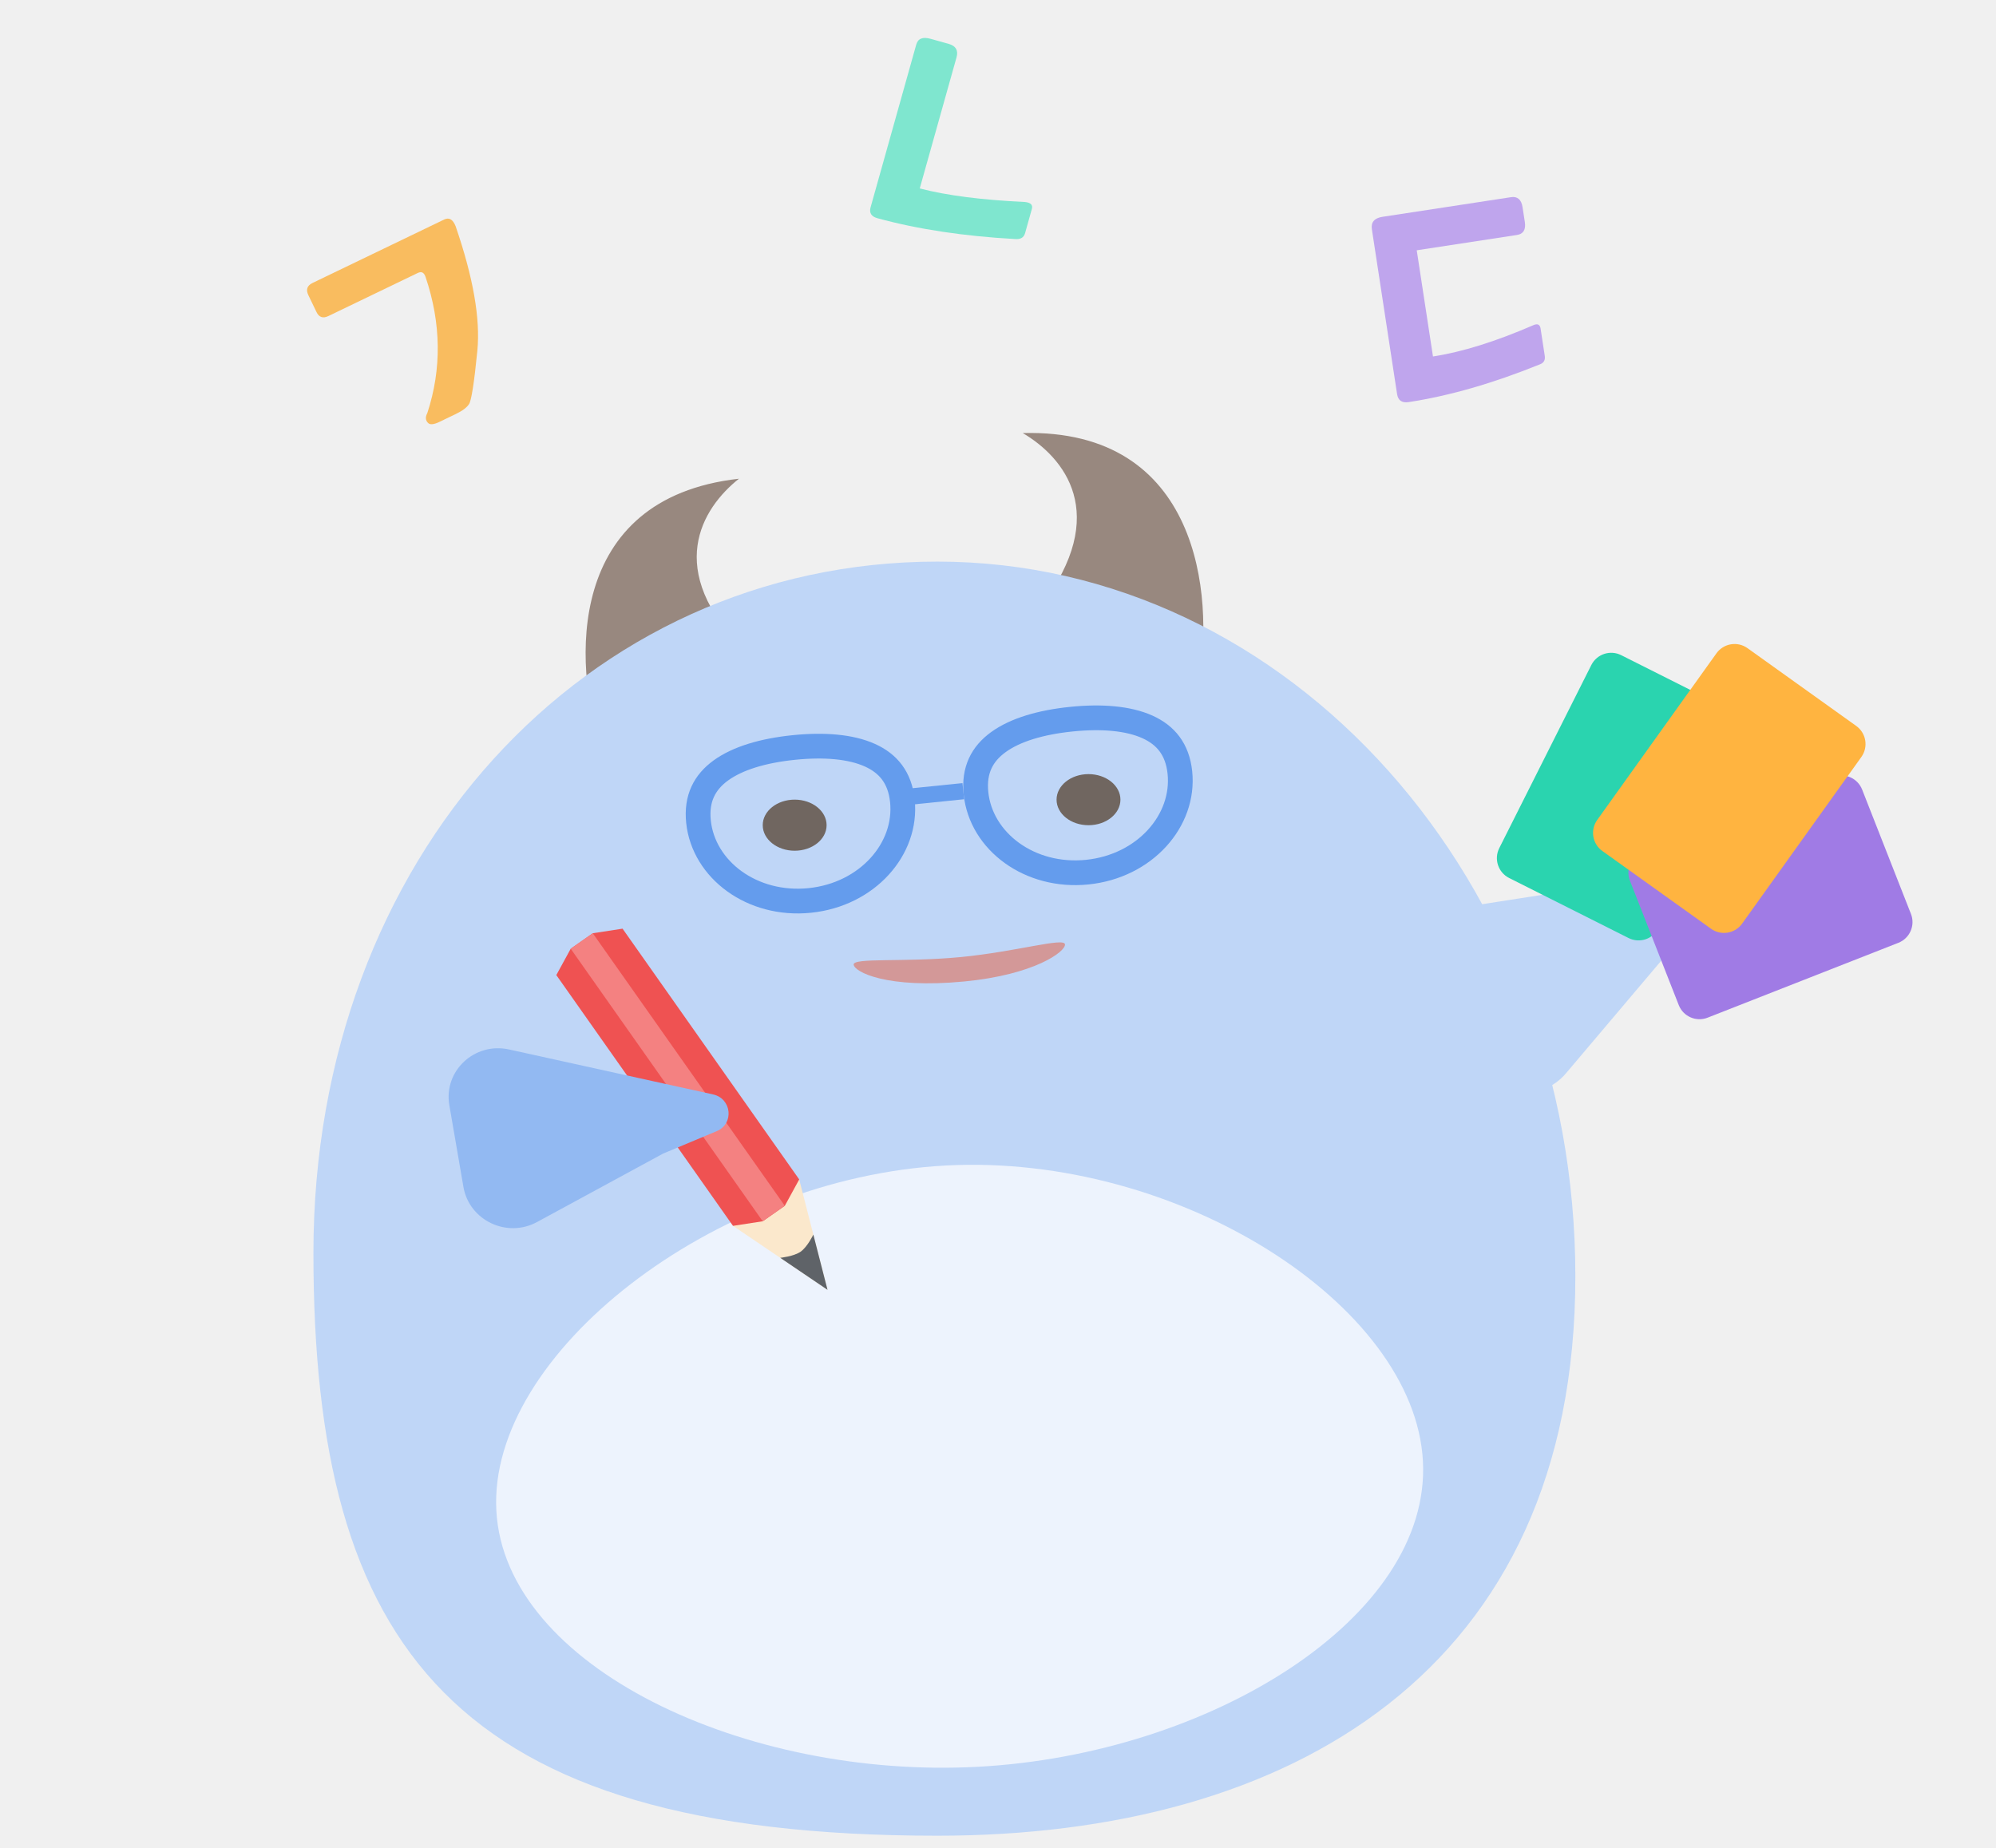
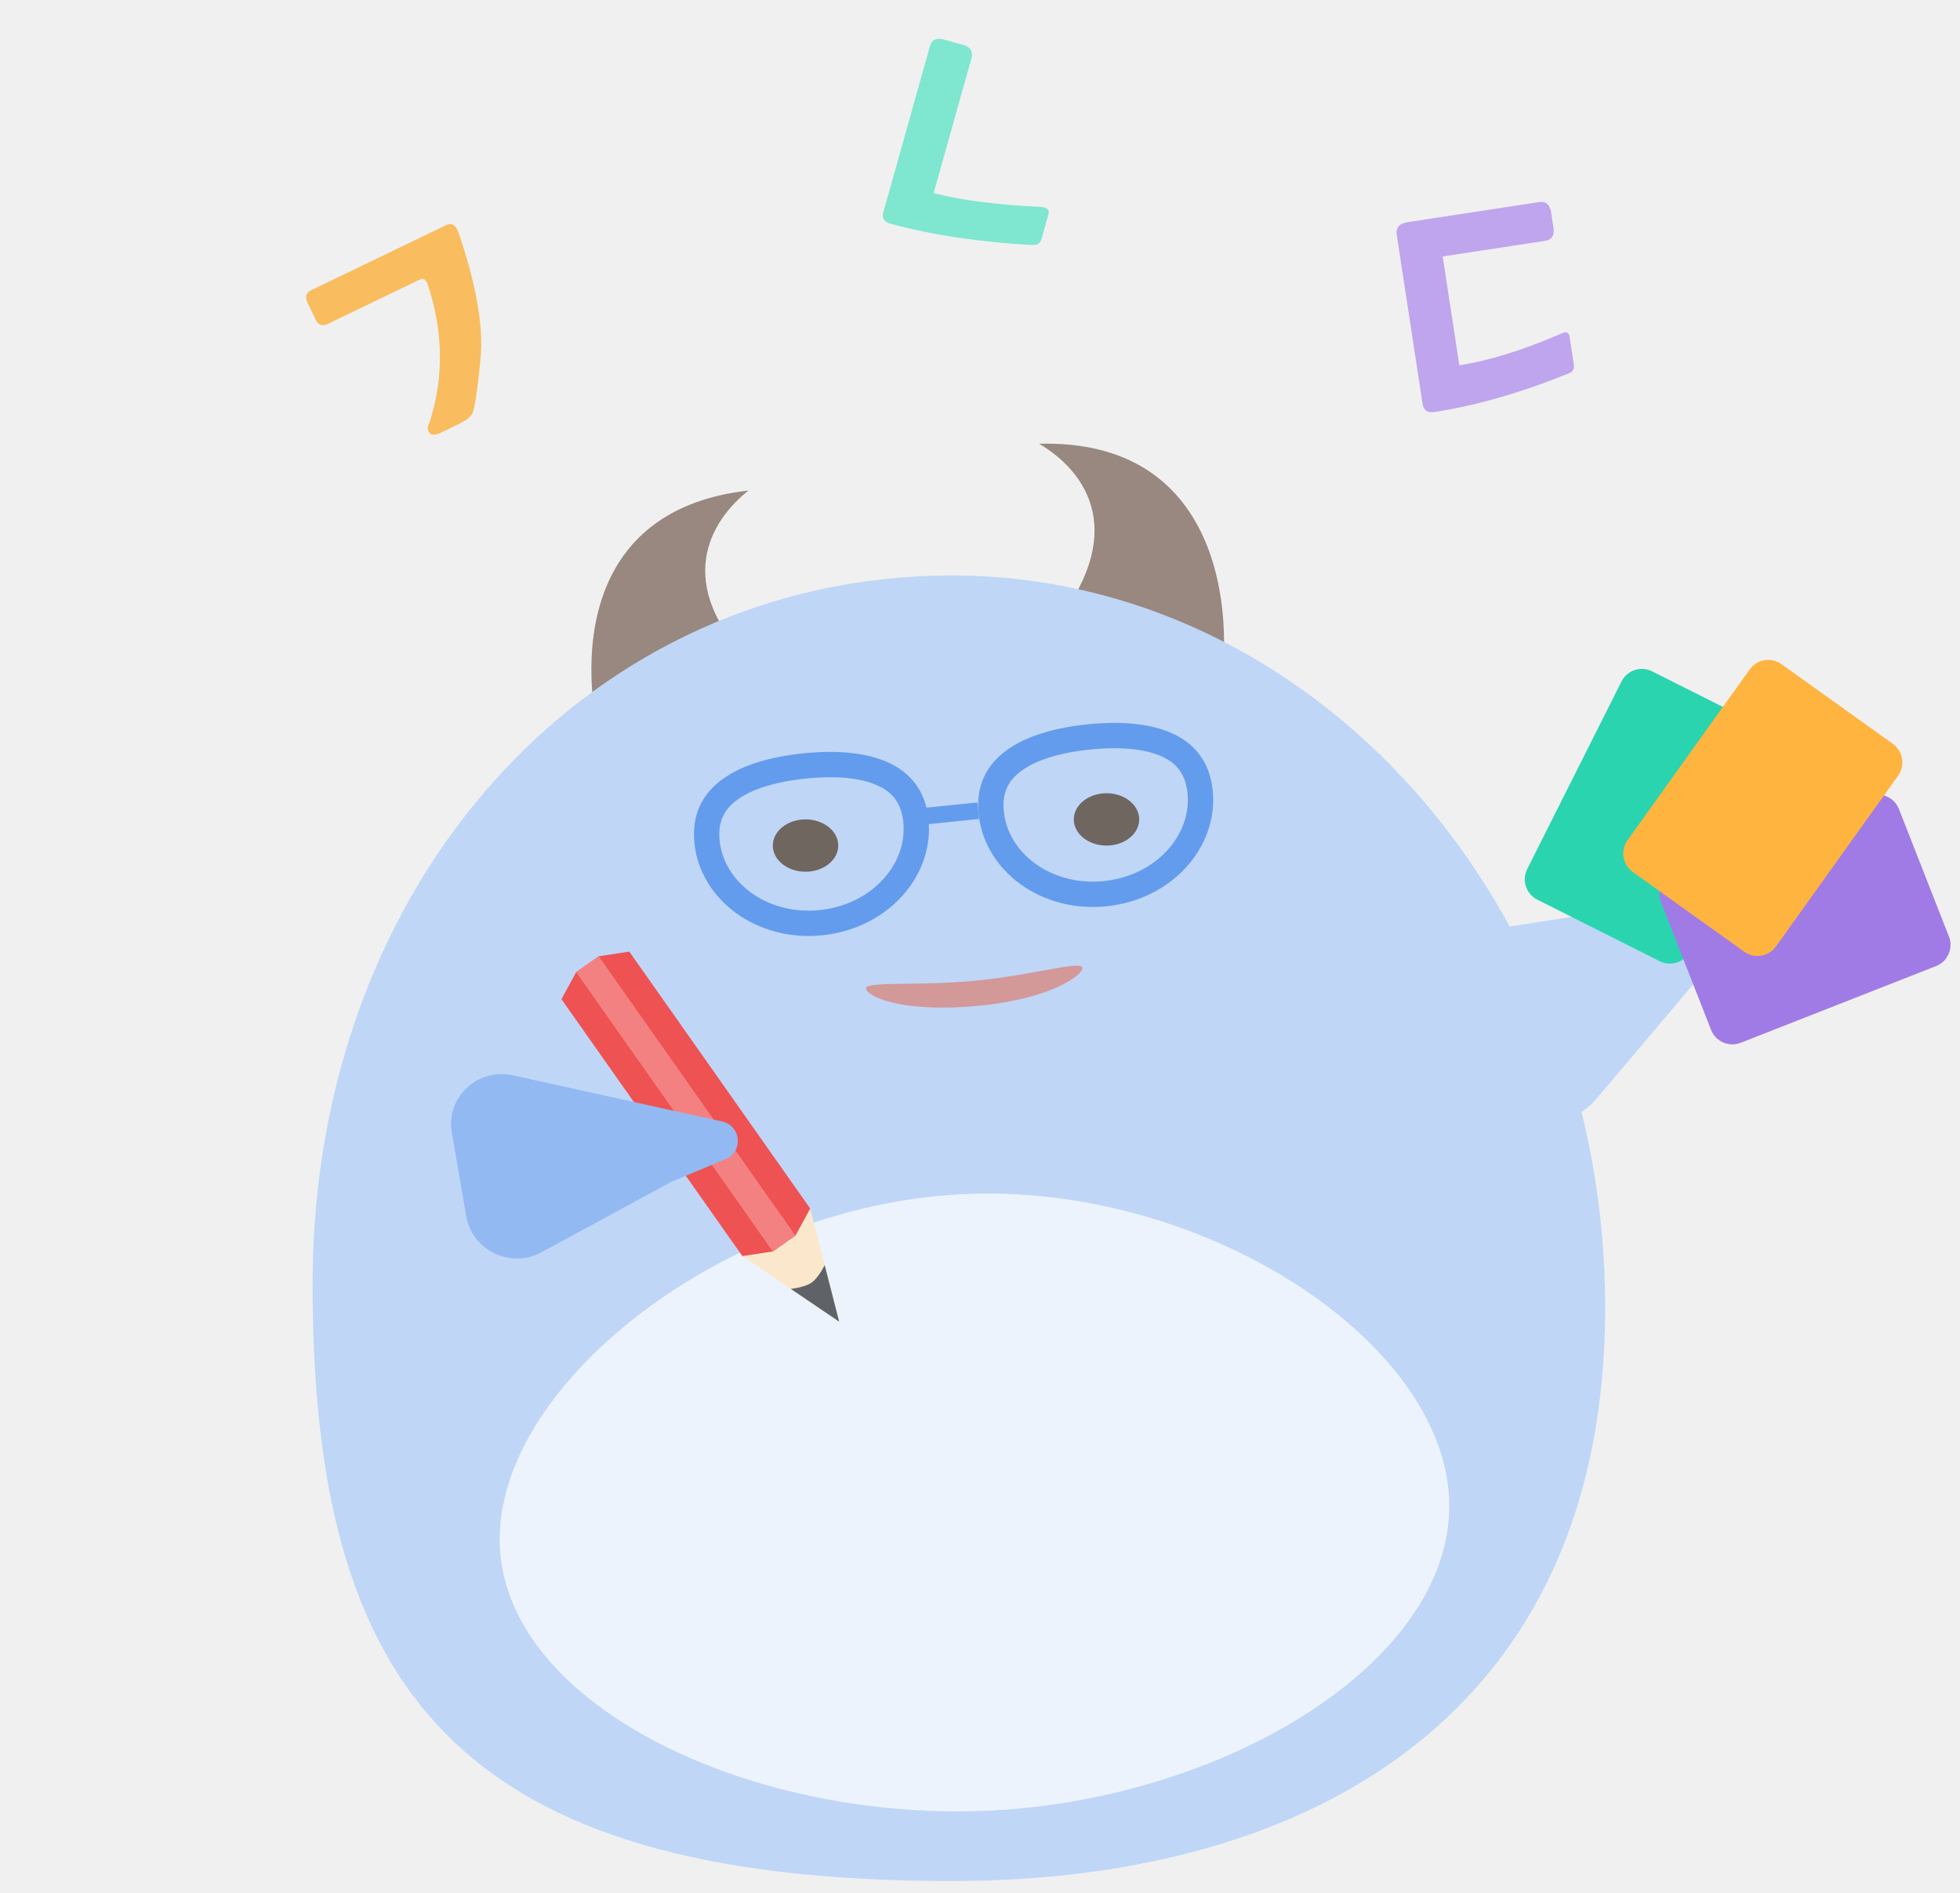
- <svg xmlns="http://www.w3.org/2000/svg" width="242" height="224" viewBox="0 0 242 224" fill="none">
-   <path fill-rule="evenodd" clip-rule="evenodd" d="M123.999 52.513C128.967 55.435 134.721 62.268 126.202 73.504L145.35 82.542C147.173 72.299 145.455 51.953 123.999 52.513ZM89.594 58.05C85.118 61.602 80.415 69.104 90.359 78.987L72.797 90.485C69.575 80.665 68.424 60.431 89.594 58.05Z" fill="#98887F" />
-   <path d="M191 154.766C191 202.629 156.371 222.602 113.653 222.602C54.937 222.602 38 199.802 38 151.939C38 104.075 70.936 68.102 113.653 68.102C156.371 68.102 191 106.903 191 154.766Z" fill="#BFD6F7" />
-   <path d="M172.519 177.176C173.532 196.138 146.735 212.738 118.553 214.244C90.372 215.751 61.193 202.143 60.179 183.181C59.165 164.219 86.474 142.839 114.656 141.333C142.837 139.826 171.505 158.214 172.519 177.176Z" fill="#EDF3FD" />
-   <path d="M103.5 116.973C103.587 117.849 107.486 119.923 116.927 119.014C125.424 118.195 129.208 115.391 129.121 114.515C129.034 113.639 123.234 115.406 116.455 116.058C109.677 116.711 103.413 116.098 103.5 116.973Z" fill="#D39898" />
-   <path d="M109.408 97.116C110.015 102.926 105.174 108.475 98.177 109.19C91.18 109.905 85.295 105.452 84.688 99.641C84.392 96.804 85.444 94.847 87.39 93.43C89.436 91.942 92.53 91.022 96.24 90.643C99.95 90.264 103.169 90.538 105.48 91.582C107.678 92.575 109.112 94.278 109.408 97.116Z" stroke="#649CED" stroke-width="3" />
-   <path d="M143.053 93.682C143.659 99.492 138.819 105.042 131.822 105.757C124.825 106.472 118.94 102.018 118.333 96.208C118.037 93.37 119.088 91.414 121.035 89.997C123.081 88.508 126.175 87.588 129.885 87.209C133.595 86.83 136.814 87.105 139.124 88.148C141.322 89.142 142.756 90.844 143.053 93.682Z" stroke="#649CED" stroke-width="3" />
-   <rect x="0.541" y="0.439" width="6.973" height="0.984" transform="matrix(0.99482 -0.101654 0.103875 0.99459 108.733 95.8269)" fill="#2AD4AF" stroke="#649CED" stroke-width="0.984" />
-   <ellipse cx="131.972" cy="96.969" rx="3.872" ry="3.098" fill="#706660" />
-   <ellipse cx="96.347" cy="100.063" rx="3.872" ry="3.098" fill="#706660" />
-   <path d="M207.922 110.022C209.761 108.248 208.217 105.21 205.676 105.605L177.965 109.916C173.276 110.645 170.795 115.797 173.205 119.8L178.947 129.337C181.3 133.245 186.892 133.663 189.86 130.154L202.31 115.436L207.922 110.022Z" fill="#BFD6F7" />
-   <path d="M100.331 156.408L88.865 148.645L96.897 143.017L100.331 156.408Z" fill="#FBE8CC" />
-   <path d="M100.33 156.407L94.598 152.525C94.598 152.525 96.245 152.359 97.071 151.78C97.898 151.2 98.613 149.712 98.613 149.712L100.33 156.407Z" fill="#5F6368" />
-   <path d="M67.45 118.24L69.196 115.042L71.873 113.166L75.481 112.612L96.899 143.021L95.153 146.219L92.476 148.095L88.868 148.649L67.45 118.24Z" fill="#EF5252" />
-   <rect width="3.269" height="40.428" transform="matrix(0.818945 -0.573872 0.575841 0.817562 69.1909 115.039)" fill="#F48181" />
-   <rect x="194.147" y="78.234" width="21.604" height="30.245" rx="2.7" transform="rotate(26.691 194.147 78.2344)" fill="#2AD4AF" />
-   <rect x="224.783" y="93.23" width="21.604" height="30.245" rx="2.7" transform="rotate(68.569 224.783 93.23)" fill="#A07BE5" />
-   <rect x="209.677" y="77.027" width="21.604" height="30.245" rx="2.7" transform="rotate(35.5823 209.677 77.0273)" fill="#FFB440" />
-   <path d="M86.898 137.165C89.028 136.274 88.723 133.212 86.456 132.712L61.723 127.261C57.538 126.338 53.762 129.861 54.479 134.019L56.187 143.927C56.886 147.986 61.455 150.17 65.103 148.19L80.402 139.883L86.898 137.165Z" fill="#92B9F2" />
-   <path d="M53.854 26.62C54.459 26.329 54.913 26.607 55.245 27.442C57.359 33.599 58.259 38.635 57.873 42.551C57.487 46.467 57.141 48.623 56.863 49.006C56.599 49.417 56.078 49.81 55.271 50.199L53.282 51.158C52.59 51.491 52.117 51.542 51.878 51.266C51.596 50.976 51.545 50.574 51.809 50.092C53.562 44.736 53.499 39.224 51.592 33.572C51.413 33.054 51.115 32.878 50.654 33.1L39.815 38.324C39.152 38.644 38.682 38.479 38.376 37.845L37.39 35.799C37.07 35.136 37.221 34.637 37.884 34.317L53.854 26.62Z" fill="#F9BC5F" />
-   <path d="M124.286 28.261C124.13 28.816 123.736 29.038 123.085 28.988C116.868 28.64 111.317 27.813 106.378 26.461C105.639 26.254 105.364 25.811 105.554 25.133L111.086 5.415C111.294 4.675 111.86 4.435 112.846 4.712L115.033 5.325C115.896 5.567 116.206 6.12 115.973 6.952L111.513 22.85C114.857 23.722 119.097 24.247 124.246 24.494C124.958 24.561 125.245 24.841 125.107 25.334L124.286 28.261Z" fill="#7FE6CF" />
-   <path d="M187.292 43.16C187.369 43.666 187.165 44.021 186.673 44.193C181.002 46.485 175.731 48.003 170.796 48.758C169.974 48.883 169.505 48.567 169.384 47.776L166.332 27.816C166.201 26.962 166.608 26.446 167.62 26.291L183.215 23.907C183.974 23.791 184.458 24.203 184.598 25.12L184.874 26.923C185.019 27.872 184.675 28.378 183.916 28.494L171.769 30.351L173.738 43.225C177.281 42.684 181.328 41.417 185.943 39.417C186.429 39.213 186.711 39.364 186.784 39.839L187.292 43.16Z" fill="#BFA5ED" />
+ <svg xmlns="http://www.w3.org/2000/svg" width="232" height="224" viewBox="0 0 232 224" fill="none">
+   <g clip-path="url(#clip0_54_17625)">
+     <path fill-rule="evenodd" clip-rule="evenodd" d="M122.998 52.513C127.966 55.435 133.72 62.268 125.201 73.504L144.349 82.542C146.172 72.299 144.455 51.953 122.998 52.513ZM88.593 58.05C84.117 61.602 79.415 69.104 89.358 78.987L71.796 90.485C68.574 80.665 67.423 60.431 88.593 58.05Z" fill="#98887F" />
+     <path d="M190 154.766C190 202.629 155.371 222.602 112.653 222.602C53.937 222.602 37 199.802 37 151.939C37 104.075 69.936 68.102 112.653 68.102C155.371 68.102 190 106.903 190 154.766Z" fill="#BFD6F7" />
+     <path d="M171.517 177.176C172.53 196.138 145.733 212.738 117.551 214.244C89.37 215.751 60.191 202.143 59.177 183.181C58.163 164.219 85.472 142.839 113.654 141.333C141.835 139.826 170.503 158.214 171.517 177.176Z" fill="#EDF3FD" />
+     <path d="M102.497 116.973C102.584 117.849 106.483 119.923 115.924 119.014C124.421 118.195 128.205 115.391 128.118 114.515C128.031 113.639 122.231 115.406 115.453 116.058C108.674 116.711 102.41 116.098 102.497 116.973Z" fill="#D39898" />
+     <path d="M108.41 97.116C109.017 102.926 104.176 108.475 97.179 109.19C90.182 109.905 84.297 105.452 83.69 99.641C83.394 96.804 84.445 94.847 86.392 93.43C88.438 91.942 91.532 91.022 95.242 90.643C98.952 90.264 102.171 90.538 104.482 91.582C106.68 92.575 108.114 94.278 108.41 97.116Z" stroke="#649CED" stroke-width="3" />
+     <path d="M142.051 93.682C142.657 99.492 137.817 105.042 130.82 105.757C123.823 106.472 117.938 102.018 117.331 96.208C117.035 93.37 118.086 91.414 120.033 89.997C122.079 88.508 125.173 87.588 128.883 87.209C132.593 86.83 135.812 87.105 138.122 88.148C140.321 89.142 141.754 90.844 142.051 93.682Z" stroke="#649CED" stroke-width="3" />
+     <rect x="0.541" y="0.439" width="6.973" height="0.984" transform="matrix(0.99482 -0.101654 0.103875 0.99459 107.731 95.8269)" fill="#2AD4AF" stroke="#649CED" stroke-width="0.984" />
+     <ellipse cx="130.974" cy="96.969" rx="3.872" ry="3.098" fill="#706660" />
+     <ellipse cx="95.349" cy="100.063" rx="3.872" ry="3.098" fill="#706660" />
+     <path d="M206.923 110.022C208.763 108.248 207.218 105.21 204.678 105.605L176.967 109.916C172.278 110.645 169.797 115.797 172.207 119.8L177.949 129.337C180.302 133.245 185.894 133.663 188.862 130.154L201.312 115.436L206.923 110.022Z" fill="#BFD6F7" />
+     <path d="M99.332 156.408L87.867 148.645L95.898 143.017L99.332 156.408Z" fill="#FBE8CC" />
+     <path d="M99.332 156.407L93.599 152.525C93.599 152.525 95.246 152.359 96.073 151.78C96.899 151.2 97.615 149.712 97.615 149.712L99.332 156.407Z" fill="#5F6368" />
+     <path d="M66.455 118.24L68.201 115.042L70.877 113.166L74.486 112.612L95.904 143.021L94.158 146.219L91.481 148.095L87.873 148.649L66.455 118.24Z" fill="#EF5252" />
+     <rect width="3.269" height="40.428" transform="matrix(0.818945 -0.573872 0.575841 0.817562 68.1914 115.039)" fill="#F48181" />
+     <rect x="193.145" y="78.234" width="21.604" height="30.245" rx="2.7" transform="rotate(26.691 193.145 78.2344)" fill="#2AD4AF" />
+     <rect x="223.785" y="93.231" width="21.604" height="30.245" rx="2.7" transform="rotate(68.569 223.785 93.2305)" fill="#A07BE5" />
+     <rect x="208.676" y="77.027" width="21.604" height="30.245" rx="2.7" transform="rotate(35.5823 208.676 77.0273)" fill="#FFB440" />
+     <path d="M85.901 137.165C88.03 136.274 87.726 133.212 85.458 132.712L60.726 127.261C56.541 126.338 52.765 129.861 53.482 134.019L55.189 143.927C55.889 147.986 60.458 150.17 64.106 148.19L79.405 139.883L85.901 137.165Z" fill="#92B9F2" />
+     <path d="M52.854 26.621C53.459 26.329 53.913 26.608 54.245 27.443C56.359 33.599 57.259 38.636 56.873 42.552C56.487 46.468 56.141 48.624 55.863 49.006C55.599 49.417 55.078 49.811 54.271 50.2L52.282 51.158C51.59 51.492 51.117 51.542 50.878 51.267C50.596 50.976 50.545 50.575 50.809 50.092C52.562 44.736 52.499 39.225 50.592 33.572C50.413 33.055 50.115 32.879 49.654 33.101L38.815 38.325C38.152 38.644 37.682 38.48 37.376 37.846L36.39 35.799C36.07 35.136 36.221 34.637 36.884 34.318L52.854 26.621Z" fill="#F9BC5F" />
+     <path d="M123.287 28.261C123.131 28.816 122.737 29.038 122.086 28.988C115.869 28.64 110.318 27.813 105.379 26.461C104.64 26.254 104.365 25.811 104.555 25.133L110.087 5.415C110.295 4.675 110.861 4.435 111.847 4.712L114.034 5.325C114.897 5.567 115.207 6.12 114.974 6.952L110.514 22.85C113.858 23.722 118.098 24.247 123.247 24.494C123.959 24.561 124.246 24.841 124.108 25.334L123.287 28.261Z" fill="#7FE6CF" />
+     <path d="M186.292 43.16C186.369 43.666 186.165 44.021 185.673 44.193C180.002 46.485 174.731 48.003 169.796 48.757C168.974 48.883 168.505 48.566 168.384 47.776L165.332 27.816C165.201 26.962 165.608 26.446 166.62 26.291L182.215 23.907C182.974 23.791 183.458 24.202 183.598 25.12L183.874 26.923C184.019 27.872 183.675 28.377 182.916 28.494L170.769 30.351L172.738 43.225C176.281 42.683 180.328 41.417 184.943 39.417C185.429 39.213 185.711 39.364 185.784 39.838L186.292 43.16Z" fill="#BFA5ED" />
+   </g>
+   <defs>
+     <clipPath id="clip0_54_17625">
+       <rect width="232" height="224" fill="white" />
+     </clipPath>
+   </defs>
</svg>
